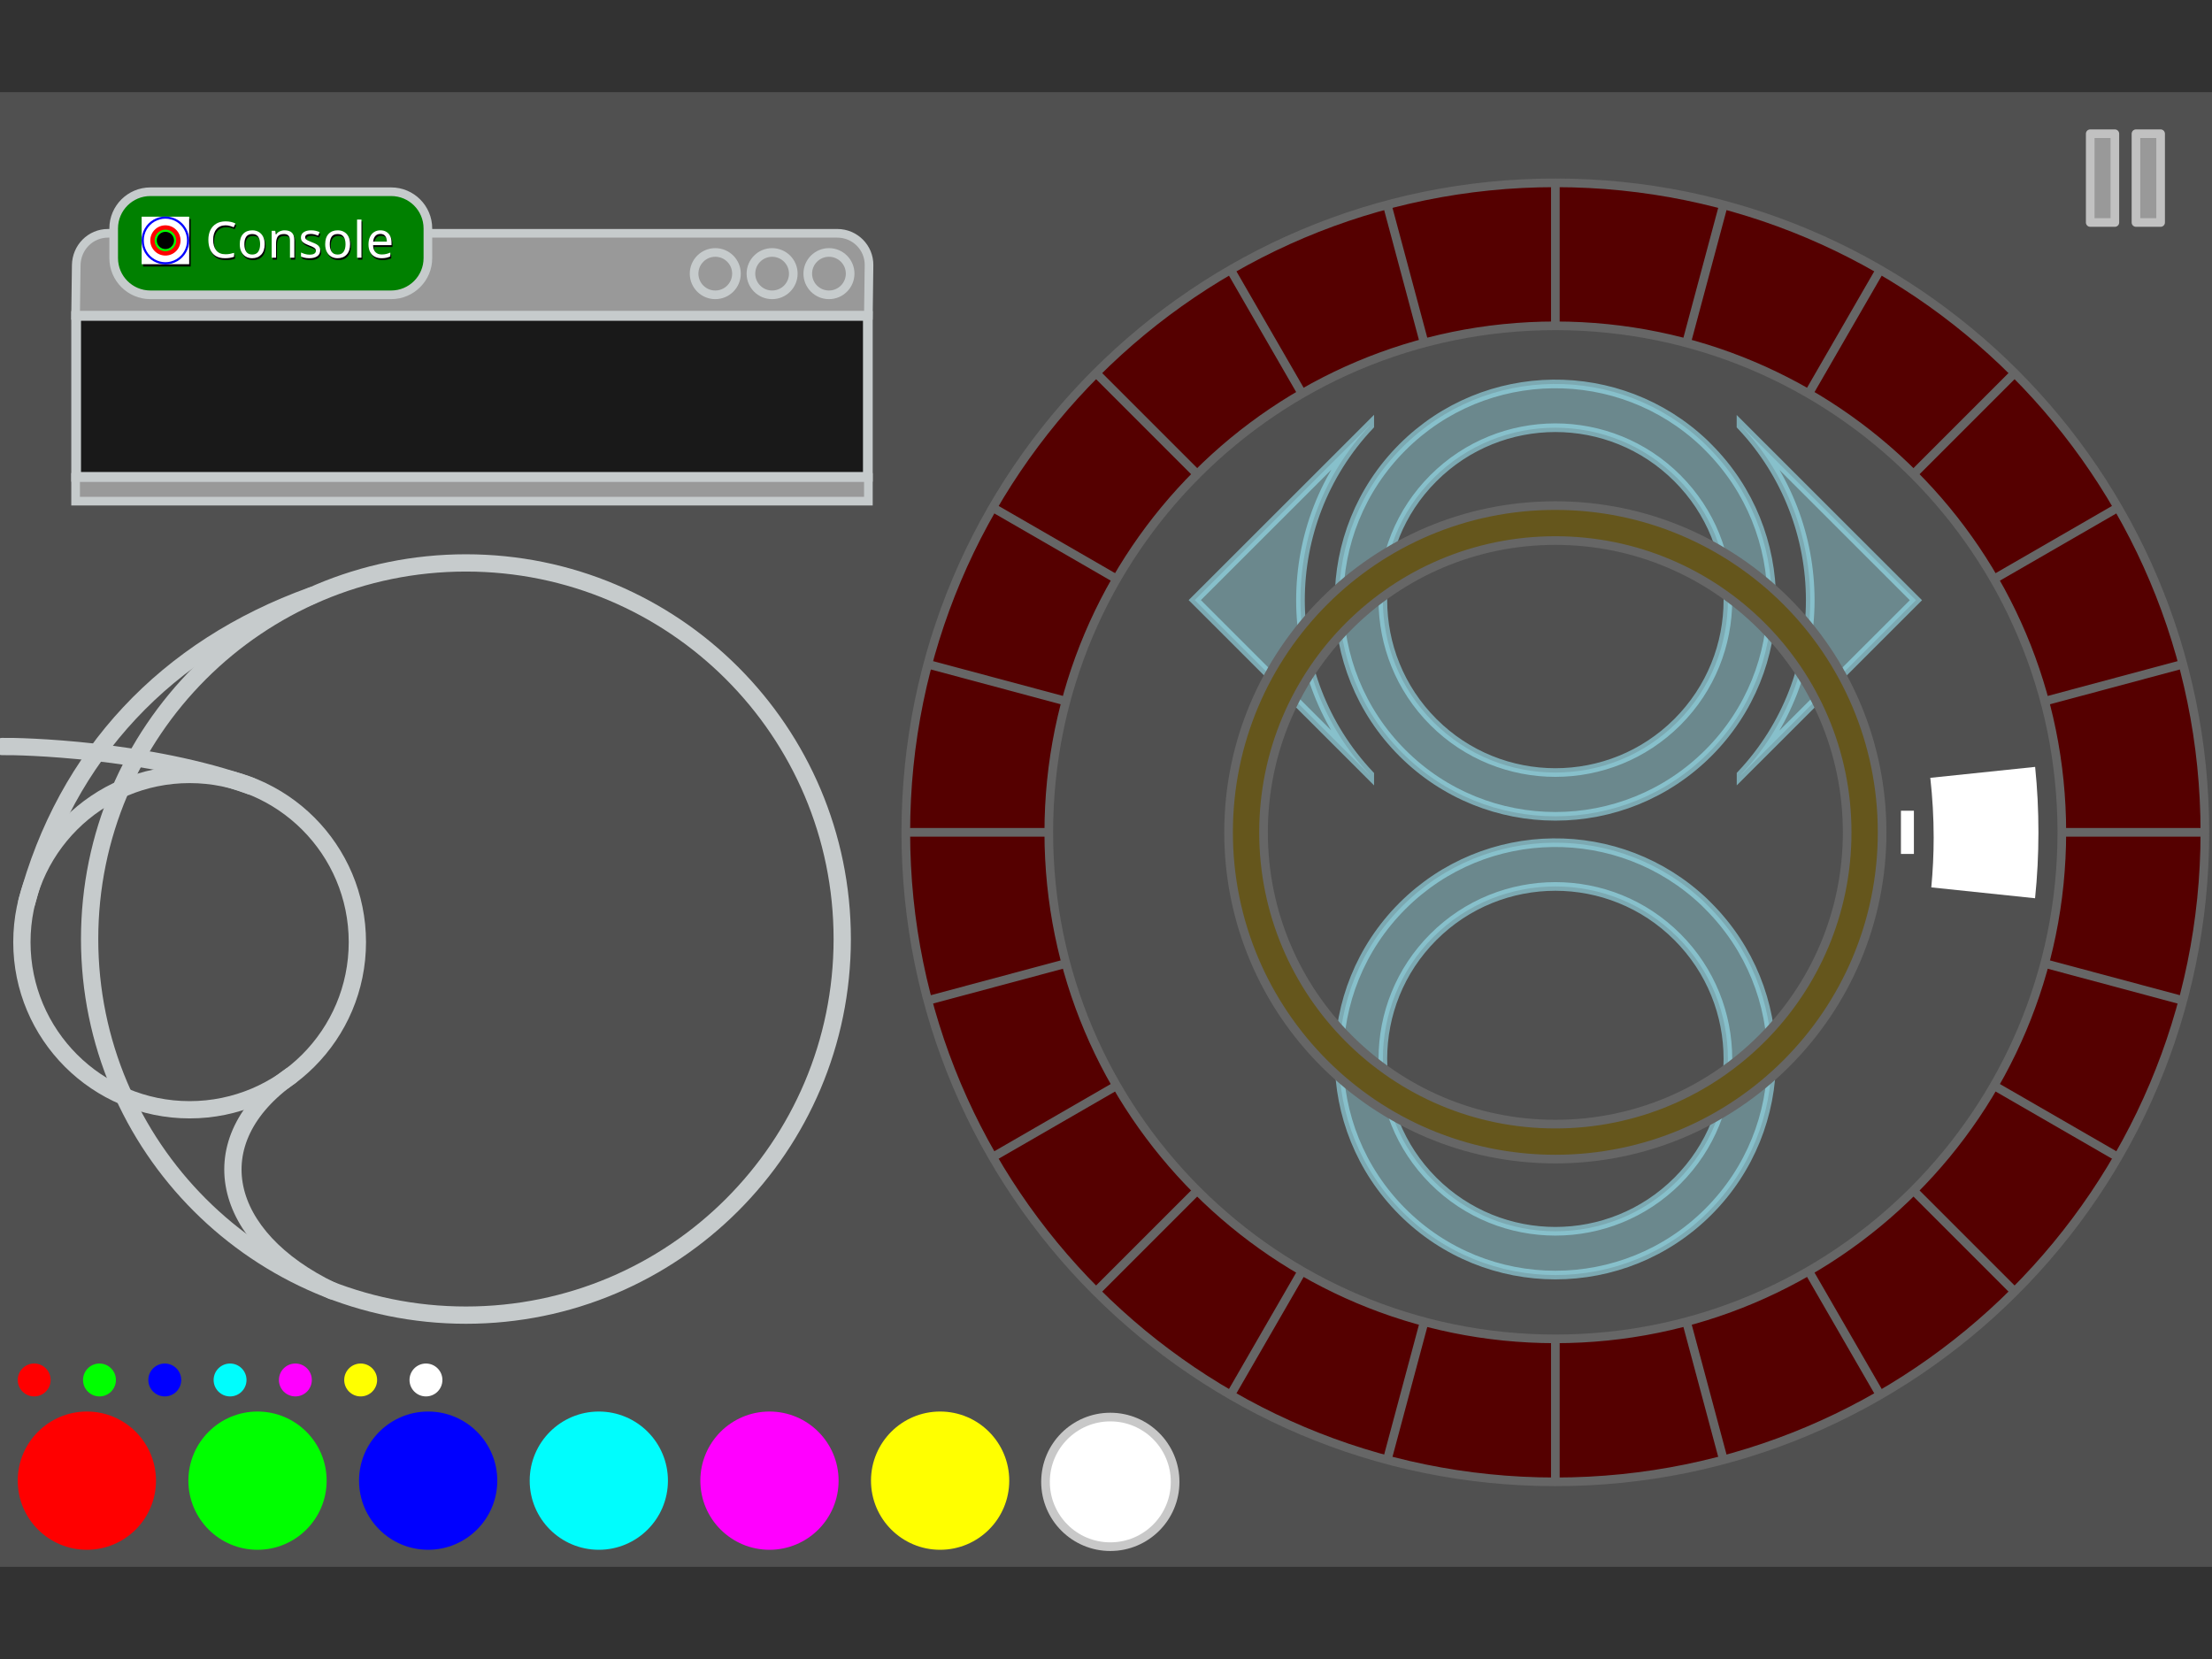
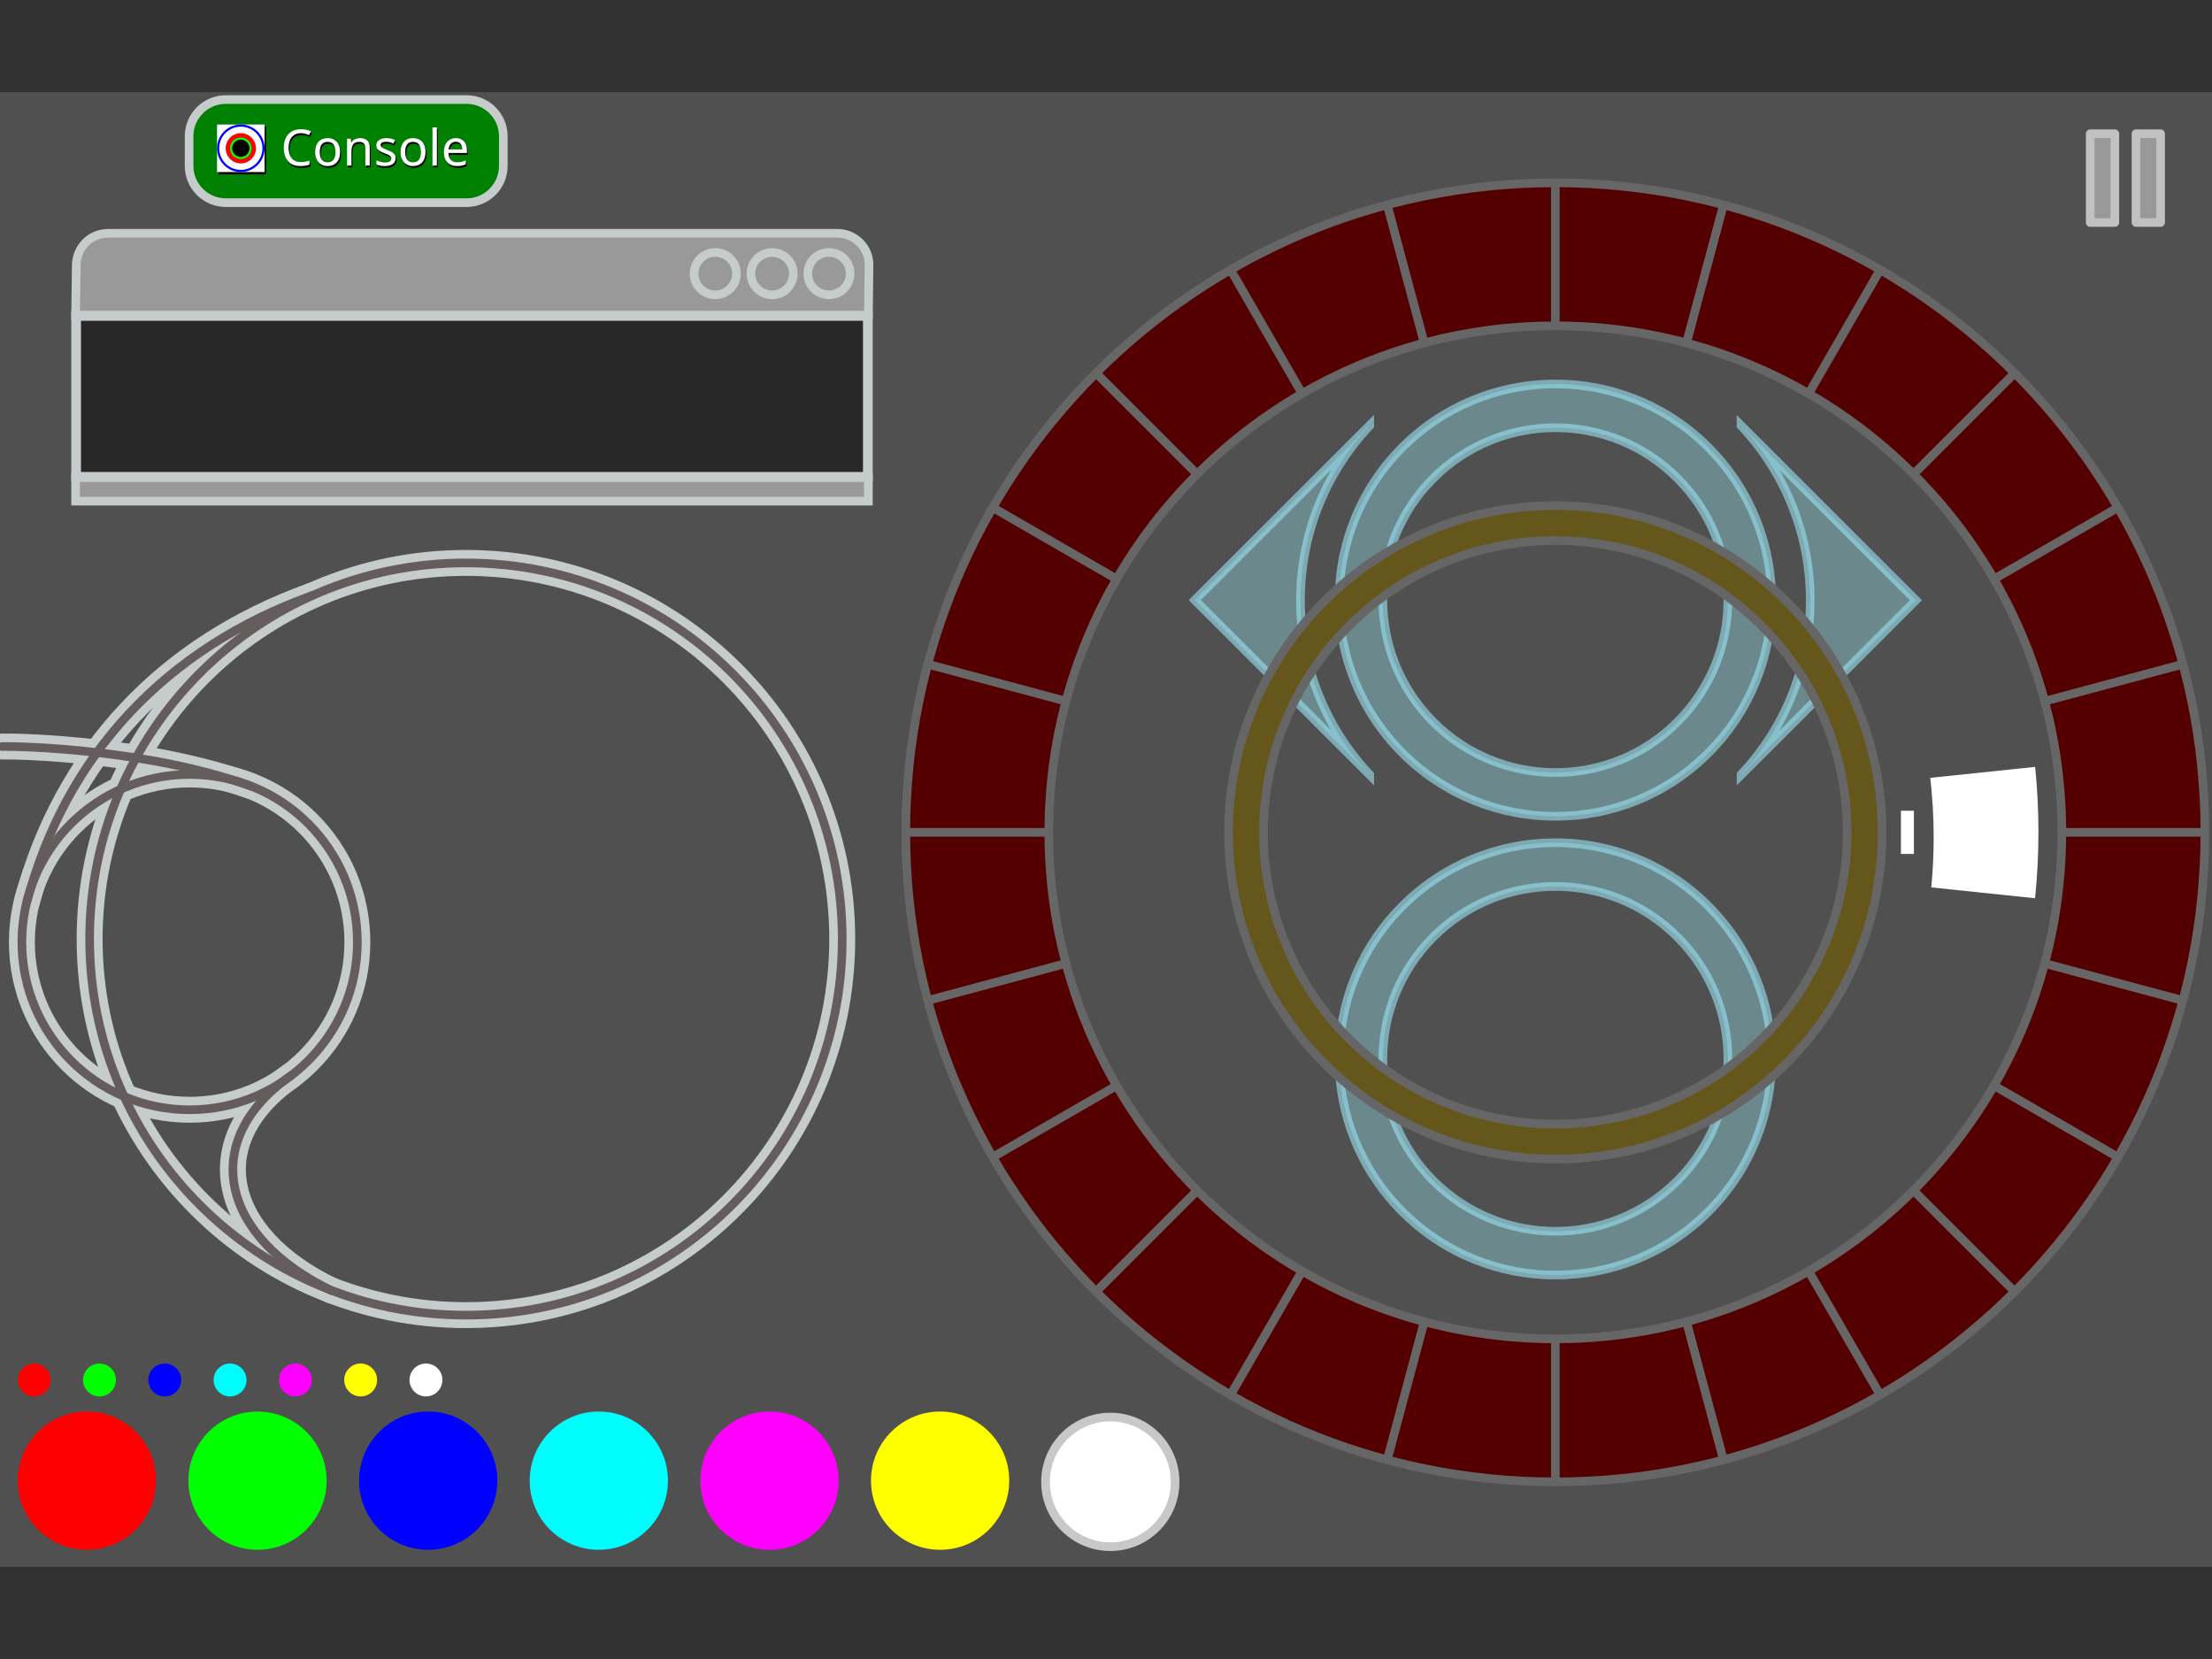
<svg xmlns="http://www.w3.org/2000/svg" xmlns:ns1="http://www.openswatchbook.org/uri/2009/osb" xmlns:xlink="http://www.w3.org/1999/xlink" width="1024" height="768" id="svg3101" version="1.1" style="display:inline;enable-background:new">
  <defs id="defs3103">
    <linearGradient id="linearGradient4024" ns1:paint="solid">
      <stop style="stop-color:#800000;stop-opacity:1;" offset="0" id="stop4026" />
    </linearGradient>
    <linearGradient id="linearGradient5970" ns1:paint="solid">
      <stop style="stop-color:#7bc9fd;stop-opacity:1;" offset="0" id="stop5972" />
    </linearGradient>
  </defs>
  <g id="layer1" transform="translate(0,-284.3622)" style="display:inline">
    <rect style="fill:#323232;fill-opacity:1;stroke:none" id="rect3128" width="1024" height="768" x="0" y="284.362" />
    <rect style="fill:#505050;fill-opacity:1;stroke:none" id="rect3130" width="1024" height="682.667" x="0" y="327.029" />
    <text xml:space="preserve" style="font-size:5px;font-style:normal;font-variant:normal;font-weight:normal;font-stretch:normal;line-height:125%;letter-spacing:0px;word-spacing:0px;fill:#000000;fill-opacity:1;stroke:none;font-family:American Typewriter;-inkscape-font-specification:American Typewriter" x="897.236" y="59.321" id="text3901" transform="translate(0,284.3622)">
      <tspan id="tspan3903" x="897.236" y="59.321" />
    </text>
  </g>
  <g id="layer10" style="display:none">
    <text transform="translate(0,-284.3622)" xml:space="preserve" style="font-size:5px;font-style:normal;font-variant:normal;font-weight:normal;font-stretch:normal;line-height:125%;letter-spacing:0px;word-spacing:0px;fill:#c6cbcc;fill-opacity:1;stroke:none;display:inline;enable-background:new;font-family:American Typewriter;-inkscape-font-specification:American Typewriter" x="15.89" y="350.039" id="text3905">
      <tspan id="tspan3907" x="15.89" y="350.039" style="font-size:16px;fill:#c6cbcc;fill-opacity:1">iPhone (42.19dpi) iPhone-hd (84.38dpi)</tspan>
    </text>
    <text transform="translate(0,-284.3622)" xml:space="preserve" style="font-size:5px;font-style:normal;font-variant:normal;font-weight:normal;font-stretch:normal;line-height:125%;letter-spacing:0px;word-spacing:0px;fill:#c6cbcc;fill-opacity:1;stroke:none;display:inline;enable-background:new;font-family:American Typewriter;-inkscape-font-specification:American Typewriter" x="15.89" y="311.904" id="text3909">
      <tspan id="tspan3911" x="15.89" y="311.904" style="font-size:16px;fill:#c6cbcc;fill-opacity:1">iPad (90dpi) iPad-hd (180dpi)</tspan>
    </text>
  </g>
  <g id="layer2" style="display:none">
    <g id="g3995" style="stroke:#c6cbcc;stroke-width:8;stroke-miterlimit:4;stroke-opacity:1;stroke-dasharray:none" transform="matrix(0,1,-1,0,649.4232,101.0982)">
      <path transform="matrix(1.158033,0,0,1.158033,-220.6651,-146.703)" d="m 628.171,448.618 c 0,106.77 -86.554,193.324 -193.324,193.324 -106.77,0 -193.324,-86.554 -193.324,-193.324 0,-106.77 86.554,-193.324 193.324,-193.324 106.77,0 193.324,86.554 193.324,193.324 z" id="path3985" style="fill:none;stroke:#c6cbcc;stroke-width:6.908;stroke-linecap:round;stroke-linejoin:round;stroke-miterlimit:4;stroke-opacity:1;stroke-dasharray:none" />
      <path style="fill:none;stroke:#c6cbcc;stroke-width:15.498;stroke-linecap:round;stroke-linejoin:round;stroke-miterlimit:4;stroke-opacity:1;stroke-dasharray:none" id="path3987" d="m 628.171,448.618 c 0,106.77 -86.554,193.324 -193.324,193.324 -106.77,0 -193.324,-86.554 -193.324,-193.324 0,-106.77 86.554,-193.324 193.324,-193.324 106.77,0 193.324,86.554 193.324,193.324 z" transform="matrix(0.5161971,0,0,0.5161971,60.27522,305.6159)" />
      <path id="path3989" d="m 364.291,477.009 c 38.86,55.419 96.306,41.577 128.008,-24.562" style="fill:none;stroke:#c6cbcc;stroke-width:8;stroke-linecap:round;stroke-linejoin:round;stroke-miterlimit:4;stroke-opacity:1;stroke-dasharray:none" />
      <path id="path3991" d="M 260.87,634.053 C 172.879,610.793 109.584,550.719 78.52,464.539" style="fill:none;stroke:#c6cbcc;stroke-width:8;stroke-linecap:round;stroke-linejoin:round;stroke-miterlimit:4;stroke-opacity:1;stroke-dasharray:none" />
      <path id="path3993" d="m 191.901,500.726 c -21.986,60.632 -23.845,137.154 -23.585,147.999" style="fill:none;stroke:#c6cbcc;stroke-width:8;stroke-linecap:round;stroke-linejoin:round;stroke-miterlimit:4;stroke-opacity:1;stroke-dasharray:none" />
    </g>
  </g>
  <g style="display:inline" id="g6105">
-     <g transform="matrix(0,0.7777182,-0.7781244,0,505.7857,214.6841)" style="stroke:#c6cbcc;stroke-width:10.284;stroke-miterlimit:4;stroke-opacity:1;stroke-dasharray:none" id="lhcmap">
-       <path style="fill:none;stroke:#c6cbcc;stroke-width:8.88;stroke-linecap:round;stroke-linejoin:round;stroke-miterlimit:4;stroke-opacity:1;stroke-dasharray:none" id="path6109" d="m 628.171,448.618 c 0,106.77 -86.554,193.324 -193.324,193.324 -106.77,0 -193.324,-86.554 -193.324,-193.324 0,-106.77 86.554,-193.324 193.324,-193.324 106.77,0 193.324,86.554 193.324,193.324 z" transform="matrix(1.158033,0,0,1.158033,-220.6651,-146.703)" />
-       <path transform="matrix(0.5161971,0,0,0.5161971,60.27522,305.6159)" d="m 628.171,448.618 c 0,106.77 -86.554,193.324 -193.324,193.324 -106.77,0 -193.324,-86.554 -193.324,-193.324 0,-106.77 86.554,-193.324 193.324,-193.324 106.77,0 193.324,86.554 193.324,193.324 z" id="path6111" style="fill:none;stroke:#c6cbcc;stroke-width:19.922;stroke-linecap:round;stroke-linejoin:round;stroke-miterlimit:4;stroke-opacity:1;stroke-dasharray:none" />
-       <path style="fill:none;stroke:#c6cbcc;stroke-width:10.284;stroke-linecap:round;stroke-linejoin:round;stroke-miterlimit:4;stroke-opacity:1;stroke-dasharray:none" d="m 364.291,477.009 c 38.86,55.419 96.306,41.577 128.008,-24.562" id="path6113" />
-       <path style="fill:none;stroke:#c6cbcc;stroke-width:10.284;stroke-linecap:round;stroke-linejoin:round;stroke-miterlimit:4;stroke-opacity:1;stroke-dasharray:none" d="M 260.87,634.053 C 172.879,610.793 109.584,550.719 78.52,464.539" id="path6115" />
-       <path style="fill:none;stroke:#c6cbcc;stroke-width:10.284;stroke-linecap:round;stroke-linejoin:round;stroke-miterlimit:4;stroke-opacity:1;stroke-dasharray:none" d="m 191.901,500.726 c -21.986,60.632 -23.845,137.154 -23.585,147.999" id="path6117" />
+     <g id="lhcmap">
+       <g id="g6107" style="stroke:#c6cbcc;stroke-width:15.426;stroke-miterlimit:4;stroke-opacity:1;stroke-dasharray:none" transform="matrix(0,0.7777182,-0.7781244,0,505.7857,214.6841)">
+         <path transform="matrix(1.158033,0,0,1.158033,-220.6651,-146.703)" d="m 628.171,448.618 c 0,106.77 -86.554,193.324 -193.324,193.324 -106.77,0 -193.324,-86.554 -193.324,-193.324 0,-106.77 86.554,-193.324 193.324,-193.324 106.77,0 193.324,86.554 193.324,193.324 z" id="path6109" style="fill:none;stroke:#c6cbcc;stroke-width:13.321;stroke-linecap:round;stroke-linejoin:round;stroke-miterlimit:4;stroke-opacity:1;stroke-dasharray:none" />
+         <path style="fill:none;stroke:#c6cbcc;stroke-width:29.883;stroke-linecap:round;stroke-linejoin:round;stroke-miterlimit:4;stroke-opacity:1;stroke-dasharray:none" id="path6111" d="m 628.171,448.618 c 0,106.77 -86.554,193.324 -193.324,193.324 -106.77,0 -193.324,-86.554 -193.324,-193.324 0,-106.77 86.554,-193.324 193.324,-193.324 106.77,0 193.324,86.554 193.324,193.324 z" transform="matrix(0.5161971,0,0,0.5161971,60.27522,305.6159)" />
+         <path id="path6113" d="m 364.291,477.009 c 38.86,55.419 96.306,41.577 128.008,-24.562" style="fill:none;stroke:#c6cbcc;stroke-width:15.426;stroke-linecap:round;stroke-linejoin:round;stroke-miterlimit:4;stroke-opacity:1;stroke-dasharray:none" />
+         <path id="path6115" d="M 260.87,634.053 C 172.879,610.793 109.584,550.719 78.52,464.539" style="fill:none;stroke:#c6cbcc;stroke-width:15.426;stroke-linecap:round;stroke-linejoin:round;stroke-miterlimit:4;stroke-opacity:1;stroke-dasharray:none" />
+         <path id="path6117" d="m 191.901,500.726 c -21.986,60.632 -23.845,137.154 -23.585,147.999" style="fill:none;stroke:#c6cbcc;stroke-width:15.426;stroke-linecap:round;stroke-linejoin:round;stroke-miterlimit:4;stroke-opacity:1;stroke-dasharray:none" />
+       </g>
+       <g transform="matrix(0,0.7777182,-0.7781244,0,505.7857,214.6841)" style="stroke:#655d5d;stroke-width:5.142;stroke-miterlimit:4;stroke-opacity:1;stroke-dasharray:none" id="g7046">
+         <path style="fill:none;stroke:#655d5d;stroke-width:4.44;stroke-linecap:round;stroke-linejoin:round;stroke-miterlimit:4;stroke-opacity:1;stroke-dasharray:none" id="path7048" d="m 628.171,448.618 c 0,106.77 -86.554,193.324 -193.324,193.324 -106.77,0 -193.324,-86.554 -193.324,-193.324 0,-106.77 86.554,-193.324 193.324,-193.324 106.77,0 193.324,86.554 193.324,193.324 z" transform="matrix(1.158033,0,0,1.158033,-220.6651,-146.703)" />
+         <path transform="matrix(0.5161971,0,0,0.5161971,60.27522,305.6159)" d="m 628.171,448.618 c 0,106.77 -86.554,193.324 -193.324,193.324 -106.77,0 -193.324,-86.554 -193.324,-193.324 0,-106.77 86.554,-193.324 193.324,-193.324 106.77,0 193.324,86.554 193.324,193.324 z" id="path7050" style="fill:none;stroke:#655d5d;stroke-width:9.961;stroke-linecap:round;stroke-linejoin:round;stroke-miterlimit:4;stroke-opacity:1;stroke-dasharray:none" />
+         <path style="fill:none;stroke:#655d5d;stroke-width:5.142;stroke-linecap:round;stroke-linejoin:round;stroke-miterlimit:4;stroke-opacity:1;stroke-dasharray:none" d="m 364.291,477.009 c 38.86,55.419 96.306,41.577 128.008,-24.562" id="path7052" />
+         <path style="fill:none;stroke:#655d5d;stroke-width:5.142;stroke-linecap:round;stroke-linejoin:round;stroke-miterlimit:4;stroke-opacity:1;stroke-dasharray:none" d="M 260.87,634.053 C 172.879,610.793 109.584,550.719 78.52,464.539" id="path7054" />
+         <path style="fill:none;stroke:#655d5d;stroke-width:5.142;stroke-linecap:round;stroke-linejoin:round;stroke-miterlimit:4;stroke-opacity:1;stroke-dasharray:none" d="m 191.901,500.726 c -21.986,60.632 -23.845,137.154 -23.585,147.999" id="path7056" />
+       </g>
    </g>
  </g>
  <g id="layer4" style="display:inline">
    <path style="fill:#ff0000;fill-opacity:1;stroke:none;display:inline;enable-background:new" id="red-small" d="m 582.621,305.611 a 16.419,16.419 0 1 1 -32.839,0 16.419,16.419 0 1 1 32.839,0 z" transform="matrix(0,0.4637096,0.4637096,0,-125.8914,376.2773)" />
    <path transform="matrix(0,0.4637096,0.4637096,0,-95.66376,376.2773)" d="m 582.621,305.611 a 16.419,16.419 0 1 1 -32.839,0 16.419,16.419 0 1 1 32.839,0 z" id="green-small" style="fill:#00ff00;fill-opacity:1;stroke:none;display:inline;enable-background:new" />
    <path style="fill:#0000ff;fill-opacity:1;stroke:none;display:inline;enable-background:new" id="blue-small" d="m 582.621,305.611 a 16.419,16.419 0 1 1 -32.839,0 16.419,16.419 0 1 1 32.839,0 z" transform="matrix(0,0.4637096,0.4637096,0,-65.43618,376.2773)" />
    <path transform="matrix(0,0.4637096,0.4637096,0,-35.20859,376.2773)" d="m 582.621,305.611 a 16.419,16.419 0 1 1 -32.839,0 16.419,16.419 0 1 1 32.839,0 z" id="antired-small" style="fill:#00fdfd;fill-opacity:1;stroke:none;display:inline;enable-background:new" />
    <path style="fill:#ff00ff;fill-opacity:1;stroke:none;display:inline;enable-background:new" id="antigreen-small" d="m 582.621,305.611 a 16.419,16.419 0 1 1 -32.839,0 16.419,16.419 0 1 1 32.839,0 z" transform="matrix(0,0.4637096,0.4637096,0,-4.98101,376.2773)" />
    <path transform="matrix(0,0.4637096,0.4637096,0,25.24658,376.2773)" d="m 582.621,305.611 a 16.419,16.419 0 1 1 -32.839,0 16.419,16.419 0 1 1 32.839,0 z" id="antiblue-small" style="fill:#ffff00;fill-opacity:1;stroke:none;display:inline;enable-background:new" />
    <path transform="matrix(0,0.4637096,0.4637096,0,55.47416,376.2773)" d="m 582.621,305.611 a 16.419,16.419 0 1 1 -32.839,0 16.419,16.419 0 1 1 32.839,0 z" id="white-small" style="fill:#ffffff;fill-opacity:1;stroke:none;display:inline;enable-background:new" />
    <path transform="matrix(0,1.948925,1.948925,0,-555.4033,-418.0439)" d="m 582.621,305.611 a 16.419,16.419 0 1 1 -32.839,0 16.419,16.419 0 1 1 32.839,0 z" id="red" style="fill:#ff0000;fill-opacity:1;stroke:none;display:inline;enable-background:new" />
    <path style="fill:#00ff00;fill-opacity:1;stroke:none;display:inline;enable-background:new" id="green" d="m 582.621,305.611 a 16.419,16.419 0 1 1 -32.839,0 16.419,16.419 0 1 1 32.839,0 z" transform="matrix(0,1.948925,1.948925,0,-476.4033,-418.0439)" />
    <path transform="matrix(0,1.948925,1.948925,0,-397.4033,-418.0439)" d="m 582.621,305.611 a 16.419,16.419 0 1 1 -32.839,0 16.419,16.419 0 1 1 32.839,0 z" id="blue" style="fill:#0000ff;fill-opacity:1;stroke:none;display:inline;enable-background:new" />
    <path style="fill:#00fdfd;fill-opacity:1;stroke:none;display:inline;enable-background:new" id="antired" d="m 582.621,305.611 a 16.419,16.419 0 1 1 -32.839,0 16.419,16.419 0 1 1 32.839,0 z" transform="matrix(0,1.948925,1.948925,0,-318.4033,-418.0439)" />
    <path transform="matrix(0,1.948925,1.948925,0,-239.4033,-418.0439)" d="m 582.621,305.611 a 16.419,16.419 0 1 1 -32.839,0 16.419,16.419 0 1 1 32.839,0 z" id="antigreen" style="fill:#ff00ff;fill-opacity:1;stroke:none;display:inline;enable-background:new" />
    <path style="fill:#ffff00;fill-opacity:1;stroke:none;display:inline;enable-background:new" id="antiblue" d="m 582.621,305.611 a 16.419,16.419 0 1 1 -32.839,0 16.419,16.419 0 1 1 32.839,0 z" transform="matrix(0,1.948925,1.948925,0,-160.4033,-418.0439)" />
    <g id="white">
      <path style="fill:#c8c8c8;fill-opacity:1;stroke:none;display:inline;enable-background:new" id="path6922" d="m 582.621,305.611 a 16.419,16.419 0 1 1 -32.839,0 16.419,16.419 0 1 1 32.839,0 z" transform="matrix(0,1.948925,1.948925,0,-81.6129,-417.4839)" />
      <path transform="matrix(1.473684,0,0,1.473684,-218.4212,-299.8949)" d="m 516,669 a 19,19 0 1 1 -38,0 19,19 0 1 1 38,0 z" id="path6924" style="fill:#ffffff;fill-opacity:1;stroke:none" />
    </g>
  </g>
  <g id="layer3" style="display:inline">
    <g id="pause" style="stroke:#c1c1c1;stroke-opacity:1;fill:#999999;fill-opacity:1">
      <rect y="61.905" x="988.806" height="41.09" width="11.405" id="rect6305" style="fill:#999999;stroke:#c1c1c1;stroke-width:4;stroke-linecap:round;stroke-linejoin:round;stroke-miterlimit:4;stroke-opacity:1;stroke-dasharray:none;fill-opacity:1" />
      <rect style="fill:#999999;stroke:#c1c1c1;stroke-width:4;stroke-linecap:round;stroke-linejoin:round;stroke-miterlimit:4;stroke-opacity:1;stroke-dasharray:none;fill-opacity:1" id="rect6307" width="11.405" height="41.09" x="967.625" y="61.905" />
    </g>
    <g id="thumbguide" transform="matrix(0.8692346,0.8686876,-0.8692346,0.8686876,58.98988,48.90752)" style="fill:#9be7f6;fill-opacity:0.372;stroke:#9be7f7;stroke-width:3.255;stroke-miterlimit:4;stroke-opacity:0.588;stroke-dasharray:none">
      <path id="path6325" d="m 509.906,-329.928 c -44.014,1.115 -79.375,37.154 -79.375,81.438 0,44.986 36.483,81.469 81.469,81.469 44.986,0 81.469,-36.483 81.469,-81.469 0,-44.986 -36.483,-81.438 -81.469,-81.438 -0.703,0 -1.395,-0.018 -2.094,0 z M 512,-313.459 c 35.882,0 64.969,29.087 64.969,64.969 0,35.882 -29.087,64.969 -64.969,64.969 -35.882,0 -64.969,-29.087 -64.969,-64.969 0,-35.882 29.087,-64.969 64.969,-64.969 z" style="fill:#9be7f6;fill-opacity:0.372;stroke:#9be7f7;stroke-width:3.255;stroke-miterlimit:4;stroke-opacity:0.588;stroke-dasharray:none" />
      <path id="rect6321" d="m 514.875,-344.469 0.062,0.062 c 50.675,1.528 91.469,42.294 93,92.969 l 0.094,0.094 0,-93.125 -93.156,0 z m -98.906,98.812 0,93.188 93.188,0 -0.062,-0.062 c -50.702,-1.513 -91.519,-42.329 -93.031,-93.031 l -0.094,-0.094 z" style="fill:#9be7f6;fill-opacity:0.372;stroke:#9be7f7;stroke-width:3.255;stroke-miterlimit:4;stroke-opacity:0.588;stroke-dasharray:none" />
    </g>
    <path id="firebutton" d="m 789.003,417.616 c -39.228,-37.266 -101.291,-36.677 -139.784,1.792 -39.103,39.079 -39.103,102.463 0,141.542 39.103,39.079 102.527,39.079 141.631,0 39.103,-39.079 39.076,-102.436 -0.027,-141.515 -0.611,-0.611 -1.197,-1.227 -1.82,-1.819 z m -12.495,16.125 c 31.19,31.17 31.19,81.705 0,112.875 -31.19,31.17 -81.756,31.17 -112.946,0 -31.19,-31.17 -31.19,-81.705 0,-112.875 31.19,-31.17 81.756,-31.17 112.946,0 z" style="fill:#9be7f6;fill-opacity:0.372;stroke:#9be7f7;stroke-width:4;stroke-miterlimit:4;stroke-opacity:0.588;stroke-dasharray:none" />
+     <rect style="fill:#008000;fill-opacity:1;stroke:#c6cbcc;stroke-width:4;stroke-linecap:round;stroke-linejoin:miter;stroke-miterlimit:4;stroke-opacity:1;stroke-dasharray:none" id="rect6721" width="145.458" height="47.723" x="87.536" y="46.093" ry="16.997" rx="16.997" />
+     <g id="g6639" transform="translate(58.1776,-62.29169)">
+       <rect style="fill:#000000;fill-opacity:1;stroke:none" id="rect6637" width="22.003" height="22.003" x="42.997" y="121" rx="0" ry="14.68" />
+       <rect ry="14.68" rx="0" y="119.932" x="42.303" height="22.003" width="22.003" id="rect5865" style="fill:#ffffff;fill-opacity:1;stroke:none" />
+       <path style="fill:#0000ff;fill-opacity:1;stroke:none" id="path5861" d="m 481.636,96.481 c 0,10.549 -8.552,19.101 -19.101,19.101 -10.549,0 -19.101,-8.552 -19.101,-19.101 0,-10.549 8.552,-19.101 19.101,-19.101 10.549,0 19.101,8.552 19.101,19.101 z" transform="matrix(0.5758122,0,0,0.5758122,-213.0286,75.37879)" />
+       <path transform="matrix(0.5236264,0,0,0.5236264,-188.8908,80.41371)" d="m 481.636,96.481 c 0,10.549 -8.552,19.101 -19.101,19.101 -10.549,0 -19.101,-8.552 -19.101,-19.101 0,-10.549 8.552,-19.101 19.101,-19.101 10.549,0 19.101,8.552 19.101,19.101 z" id="path4002" style="fill:#ffffff;fill-opacity:1;stroke:none" />
+       <path transform="matrix(0.6129423,0,0,0.6129423,-209.8865,72.14079)" d="m 440.813,95.919 c 0,6.309 -5.114,11.423 -11.423,11.423 -6.309,0 -11.423,-5.114 -11.423,-11.423 0,-6.309 5.114,-11.423 11.423,-11.423 6.309,0 11.423,5.114 11.423,11.423 z" id="path4004" style="fill:#ff0000;fill-opacity:1;stroke:none" />
+       <path style="fill:#00ff00;fill-opacity:1;stroke:none" id="path4008" d="m 440.813,95.919 c 0,6.309 -5.114,11.423 -11.423,11.423 -6.309,0 -11.423,-5.114 -11.423,-11.423 0,-6.309 5.114,-11.423 11.423,-11.423 6.309,0 11.423,5.114 11.423,11.423 z" transform="matrix(0.4378562,0,0,0.4378562,-134.7062,88.93486)" />
+       <path transform="matrix(0.3500318,0,0,0.3500318,-96.99523,97.35888)" d="m 440.813,95.919 c 0,6.309 -5.114,11.423 -11.423,11.423 -6.309,0 -11.423,-5.114 -11.423,-11.423 0,-6.309 5.114,-11.423 11.423,-11.423 6.309,0 11.423,5.114 11.423,11.423 z" id="path4010" style="fill:#000000;fill-opacity:1;stroke:none" />
+     </g>
+     <g style="display:inline;enable-background:new" id="g3996" transform="matrix(1.161565,0,0,1.161565,-567.2791,-7.395166)">
+       <text xml:space="preserve" style="font-size:20px;font-style:normal;font-variant:normal;font-weight:normal;font-stretch:normal;line-height:125%;letter-spacing:0px;word-spacing:0px;fill:#000000;fill-opacity:1;stroke:none;font-family:American Typewriter;-inkscape-font-specification:American Typewriter" x="600.629" y="73.092" id="text3991">
+         <tspan id="tspan3993" x="600.629" y="73.092">Console</tspan>
+       </text>
+       <text id="text3987" y="72.343" x="600.254" style="font-size:20px;font-style:normal;font-variant:normal;font-weight:normal;font-stretch:normal;line-height:125%;letter-spacing:0px;word-spacing:0px;fill:#ffffff;fill-opacity:1;stroke:none;font-family:American Typewriter;-inkscape-font-specification:American Typewriter" xml:space="preserve">
+         <tspan y="72.343" x="600.254" id="tspan3989">Console</tspan>
+       </text>
+     </g>
    <g id="window">
-       <rect ry="0" y="148" x="37" height="71" width="363" id="rect3973" style="fill:#000000;fill-opacity:0.684;stroke:#c6cbcc;stroke-opacity:1" />
+       <rect ry="0" y="148" x="37" height="71" width="363" id="rect3973" style="fill:#000000;fill-opacity:0.502;stroke:#c6cbcc;stroke-opacity:1" />
      <rect style="fill:#999999;fill-opacity:1;stroke:#c6cbcc;stroke-width:4;stroke-miterlimit:4;stroke-opacity:1;stroke-dasharray:none" id="rect3971" width="367" height="11" x="35" y="221" ry="0" />
      <path id="rect3195" d="m 50,108 337.591,0 c 8.146,0 14.809,6.595 14.704,14.786 L 402,146 35,146 35.296,122.786 C 35.4,114.595 41.854,108 50,108 z" style="fill:#999999;fill-opacity:1;stroke:#c6cbcc;stroke-width:4;stroke-miterlimit:4;stroke-opacity:1;stroke-dasharray:none" />
      <rect style="fill:none;stroke:#c6cbcc;stroke-width:4;stroke-miterlimit:4;stroke-opacity:1;stroke-dasharray:none" id="rect6683" width="367" height="75" x="35" y="146" ry="0" />
-       <rect rx="16.997" ry="16.997" y="88.759" x="52.626" height="47.723" width="145.458" id="rect6721" style="fill:#008000;fill-opacity:1;stroke:#c6cbcc;stroke-width:4;stroke-linecap:round;stroke-linejoin:miter;stroke-miterlimit:4;stroke-opacity:1;stroke-dasharray:none" />
-       <g transform="translate(23.26851,-19.62502)" id="g6639">
-         <rect ry="14.68" rx="0" y="121" x="42.997" height="22.003" width="22.003" id="rect6637" style="fill:#000000;fill-opacity:1;stroke:none" />
-         <rect style="fill:#ffffff;fill-opacity:1;stroke:none" id="rect5865" width="22.003" height="22.003" x="42.303" y="119.932" rx="0" ry="14.68" />
-         <path transform="matrix(0.5758122,0,0,0.5758122,-213.0286,75.37879)" d="m 481.636,96.481 a 19.101,19.101 0 1 1 -38.201,0 19.101,19.101 0 1 1 38.201,0 z" id="path5861" style="fill:#0000ff;fill-opacity:1;stroke:none" />
-         <path style="fill:#ffffff;fill-opacity:1;stroke:none" id="path4002" d="m 481.636,96.481 a 19.101,19.101 0 1 1 -38.201,0 19.101,19.101 0 1 1 38.201,0 z" transform="matrix(0.5236264,0,0,0.5236264,-188.8908,80.41371)" />
-         <path style="fill:#ff0000;fill-opacity:1;stroke:none" id="path4004" d="m 440.813,95.919 a 11.423,11.423 0 1 1 -22.846,0 11.423,11.423 0 1 1 22.846,0 z" transform="matrix(0.6129423,0,0,0.6129423,-209.8865,72.14079)" />
-         <path transform="matrix(0.4378562,0,0,0.4378562,-134.7062,88.93486)" d="m 440.813,95.919 a 11.423,11.423 0 1 1 -22.846,0 11.423,11.423 0 1 1 22.846,0 z" id="path4008" style="fill:#00ff00;fill-opacity:1;stroke:none" />
-         <path style="fill:#000000;fill-opacity:1;stroke:none" id="path4010" d="m 440.813,95.919 a 11.423,11.423 0 1 1 -22.846,0 11.423,11.423 0 1 1 22.846,0 z" transform="matrix(0.3500318,0,0,0.3500318,-96.99523,97.35888)" />
-       </g>
-       <g transform="matrix(1.161565,0,0,1.161565,-602.1881,35.2715)" id="g3996" style="display:inline;enable-background:new">
-         <text id="text3991" y="73.092" x="600.629" style="font-size:20px;font-style:normal;font-variant:normal;font-weight:normal;font-stretch:normal;line-height:125%;letter-spacing:0px;word-spacing:0px;fill:#000000;fill-opacity:1;stroke:none;font-family:American Typewriter;-inkscape-font-specification:American Typewriter" xml:space="preserve">
-           <tspan y="73.092" x="600.629" id="tspan3993">Console</tspan>
-         </text>
-         <text xml:space="preserve" style="font-size:20px;font-style:normal;font-variant:normal;font-weight:normal;font-stretch:normal;line-height:125%;letter-spacing:0px;word-spacing:0px;fill:#ffffff;fill-opacity:1;stroke:none;font-family:American Typewriter;-inkscape-font-specification:American Typewriter" x="600.254" y="72.343" id="text3987">
-           <tspan id="tspan3989" x="600.254" y="72.343">Console</tspan>
-         </text>
-       </g>
      <path transform="translate(19.93921,0)" d="m 320.989,126.677 a 9.806,9.806 0 1 1 -19.612,0 9.806,9.806 0 1 1 19.612,0 z" id="path6745" style="fill:#999999;fill-opacity:1;stroke:#c6cbcc;stroke-width:4;stroke-linecap:round;stroke-linejoin:miter;stroke-miterlimit:4;stroke-opacity:1;stroke-dasharray:none" />
      <path transform="translate(46.25244,0)" style="fill:#999999;fill-opacity:1;stroke:#c6cbcc;stroke-width:4;stroke-linecap:round;stroke-linejoin:miter;stroke-miterlimit:4;stroke-opacity:1;stroke-dasharray:none" id="path6747" d="m 320.989,126.677 a 9.806,9.806 0 1 1 -19.612,0 9.806,9.806 0 1 1 19.612,0 z" />
      <path d="m 320.989,126.677 a 9.806,9.806 0 1 1 -19.612,0 9.806,9.806 0 1 1 19.612,0 z" id="path6749" style="fill:#999999;fill-opacity:1;stroke:#c6cbcc;stroke-width:4;stroke-linecap:round;stroke-linejoin:miter;stroke-miterlimit:4;stroke-opacity:1;stroke-dasharray:none" transform="translate(72.56564,0)" />
    </g>
  </g>
  <g id="layer6" style="display:none">
    <text xml:space="preserve" style="font-size:20px;font-style:normal;font-variant:normal;font-weight:normal;font-stretch:normal;line-height:125%;letter-spacing:0px;word-spacing:0px;fill:#ffffff;fill-opacity:1;stroke:none;display:inline;enable-background:new;font-family:Krungthep;-inkscape-font-specification:Krungthep" x="74.303" y="200.932" id="text4018">
      <tspan id="tspan4020" x="74.303" y="200.932">$&gt; This is some text</tspan>
    </text>
  </g>
  <g id="layer5" style="display:none">
    <path style="fill:#800000;fill-opacity:1;stroke:#999999;stroke-width:0.416;stroke-linecap:round;stroke-linejoin:round;stroke-miterlimit:4;stroke-opacity:1;stroke-dasharray:none;display:inline;enable-background:new" id="path4022" d="m 840,300.5 a 97.5,97.5 0 1 1 -195,0 97.5,97.5 0 1 1 195,0 z" transform="matrix(2.404968,0,0,2.404968,-1064.81,-338.6928)" />
    <path d="m 840,300.5 a 97.5,97.5 0 1 1 -195,0 97.5,97.5 0 1 1 195,0 z" id="path5471" style="fill:#0000ff;fill-opacity:1;stroke:#999999;stroke-width:1.474;stroke-linecap:round;stroke-linejoin:round;stroke-miterlimit:4;stroke-opacity:1;stroke-dasharray:none;display:inline;enable-background:new" transform="matrix(0.6783242,0,0,0.6783242,217.2232,180.1636)" />
    <path transform="matrix(0.4193278,0,0,0.4193278,409.528,257.992)" style="fill:#333333;fill-opacity:1;stroke:#999999;stroke-width:2.385;stroke-linecap:round;stroke-linejoin:round;stroke-miterlimit:4;stroke-opacity:1;stroke-dasharray:none;display:inline;enable-background:new" id="path5475" d="m 840,300.5 a 97.5,97.5 0 1 1 -195,0 97.5,97.5 0 1 1 195,0 z" />
    <path d="m 840,300.5 a 97.5,97.5 0 1 1 -195,0 97.5,97.5 0 1 1 195,0 z" id="path5477" style="fill:#ff0000;fill-opacity:1;stroke:#999999;stroke-width:5.405;stroke-linecap:round;stroke-linejoin:round;stroke-miterlimit:4;stroke-opacity:1;stroke-dasharray:none;display:inline;enable-background:new" transform="matrix(0.1849976,0,0,0.1849976,583.5182,328.4082)" />
  </g>
  <g id="layer7" style="display:none">
    <g style="display:inline;enable-background:new" id="g5749" transform="matrix(2.303969,0,0,2.303969,-989.818,-308.3427)">
      <g style="stroke:none" id="g5491">
        <rect style="fill:#00ff00;stroke:none;display:inline;enable-background:new" id="rect5479" width="5" height="36.695" x="740" y="231.305" />
        <rect y="333" x="740" height="43.581" width="5" id="rect5481" style="fill:#00ff00;stroke:none;display:inline;enable-background:new" />
      </g>
      <g style="stroke:none" transform="matrix(0.9814429,0.1917546,-0.1917546,0.9814429,71.40091,-136.8014)" id="g5501">
        <rect y="227.945" x="740" height="40.055" width="5" id="rect5503" style="fill:#00ff00;stroke:none;display:inline;enable-background:new" />
        <rect style="fill:#00ff00;stroke:none;display:inline;enable-background:new" id="rect5505" width="5" height="43.3" x="740" y="333" />
      </g>
      <g style="stroke:none" id="g5507" transform="matrix(0.924773,0.3805193,-0.3805193,0.924773,170.2021,-259.9299)">
        <rect style="fill:#00ff00;stroke:none;display:inline;enable-background:new" id="rect5509" width="5" height="18.687" x="740" y="249.313" />
        <rect y="333" x="740" height="53.288" width="5" id="rect5511" style="fill:#00ff00;stroke:none;display:inline;enable-background:new" />
      </g>
      <g style="stroke:none" transform="matrix(0.8292573,0.558867,-0.558867,0.8292573,294.716,-363.6506)" id="g5513">
        <rect y="237.38" x="740" height="30.62" width="5" id="rect5515" style="fill:#00ff00;stroke:none;display:inline;enable-background:new" />
        <rect style="fill:#00ff00;stroke:none;display:inline;enable-background:new" id="rect5517" width="5" height="39.69" x="740" y="333" />
      </g>
      <g style="stroke:none" id="g5519" transform="matrix(0.7059448,0.7082669,-0.7082669,0.7059448,431.1701,-437.5245)">
        <rect style="fill:#00ff00;stroke:none;display:inline;enable-background:new" id="rect5521" width="5" height="45.391" x="740" y="222.609" />
        <rect y="333" x="740" height="52.507" width="5" id="rect5523" style="fill:#00ff00;stroke:none;display:inline;enable-background:new" />
      </g>
      <g style="stroke:none" transform="matrix(0.4358829,0.9000034,-0.9000034,0.4358829,689.3079,-498.7353)" id="g5525">
        <rect transform="matrix(0.991229,-0.1321554,0.1321554,0.991229,0,0)" y="304.231" x="693.837" height="59.259" width="4.938" id="rect5527" style="fill:#00ff00;stroke:none;display:inline;enable-background:new" />
        <rect transform="matrix(0.991229,-0.1321554,0.1321554,0.991229,0,0)" style="fill:#00ff00;stroke:none;display:inline;enable-background:new" id="rect5529" width="5" height="51.469" x="693.775" y="428.49" />
      </g>
      <g style="stroke:none" id="g5531" transform="matrix(0.1862802,0.9824967,-0.9824967,0.1862802,899.4272,-484.981)">
        <rect style="fill:#00ff00;stroke:none;display:inline;enable-background:new" id="rect5533" width="5" height="28.409" x="740" y="239.591" />
        <rect y="333" x="740" height="17.481" width="5" id="rect5535" style="fill:#00ff00;stroke:none;display:inline;enable-background:new" />
      </g>
      <g style="stroke:none" transform="matrix(0.3823617,0.9240127,-0.9240127,0.3823617,736.2623,-500.4791)" id="g5537">
        <rect y="217.333" x="740" height="50.667" width="5" id="rect5539" style="fill:#00ff00;stroke:none;display:inline;enable-background:new" />
        <rect style="fill:#00ff00;stroke:none;display:inline;enable-background:new" id="rect5541" width="5" height="27.969" x="740" y="333" />
      </g>
      <g style="stroke:none" transform="matrix(0,1,-1,0,1043,-442)" id="g5591">
        <rect y="248.783" x="740" height="19.217" width="5" id="rect5593" style="fill:#00ff00;stroke:none;display:inline;enable-background:new" />
        <rect style="fill:#00ff00;stroke:none;display:inline;enable-background:new" id="rect5595" width="5" height="9.683" x="740" y="333" />
      </g>
      <g style="stroke:none" id="g5597" transform="matrix(-0.1917546,0.9814429,-0.9814429,-0.1917546,1179.801,-370.5991)">
        <rect style="fill:#00ff00;stroke:none;display:inline;enable-background:new" id="rect5599" width="5" height="9.105" x="740" y="258.895" />
        <rect y="333" x="740" height="32.485" width="5" id="rect5601" style="fill:#00ff00;stroke:none;display:inline;enable-background:new" />
      </g>
      <g style="stroke:none" transform="matrix(-0.3805193,0.924773,-0.924773,-0.3805193,1302.93,-271.7979)" id="g5603">
        <rect y="230.355" x="740" height="37.645" width="5" id="rect5605" style="fill:#00ff00;stroke:none;display:inline;enable-background:new" />
        <rect style="fill:#00ff00;stroke:none;display:inline;enable-background:new" id="rect5607" width="5" height="36.665" x="740" y="333" />
      </g>
      <g style="stroke:none" id="g5609" transform="matrix(-0.558867,0.8292573,-0.8292573,-0.558867,1406.651,-147.284)">
        <rect style="fill:#00ff00;stroke:none;display:inline;enable-background:new" id="rect5611" width="5" height="49.411" x="740" y="218.589" />
        <rect y="333" x="740" height="34.124" width="5" id="rect5613" style="fill:#00ff00;stroke:none;display:inline;enable-background:new" />
      </g>
      <g style="stroke:none" transform="matrix(-0.7082669,0.7059448,-0.7059448,-0.7082669,1480.524,-10.82983)" id="g5615">
        <rect y="238.337" x="740" height="29.663" width="5" id="rect5617" style="fill:#00ff00;stroke:none;display:inline;enable-background:new" />
        <rect style="fill:#00ff00;stroke:none;display:inline;enable-background:new" id="rect5619" width="5" height="39.022" x="740" y="333" />
      </g>
      <g style="stroke:none" id="g5621" transform="matrix(-0.9000034,0.4358829,-0.4358829,-0.9000034,1541.735,247.308)">
        <rect style="fill:#00ff00;stroke:none;display:inline;enable-background:new" id="rect5623" width="5" height="42.221" x="693.775" y="321.269" transform="matrix(0.991229,-0.1321554,0.1321554,0.991229,0,0)" />
        <rect y="428.49" x="693.775" height="45.006" width="5" id="rect5625" style="fill:#00ff00;stroke:none;display:inline;enable-background:new" transform="matrix(0.991229,-0.1321554,0.1321554,0.991229,0,0)" />
      </g>
      <g style="stroke:none" transform="matrix(-0.9824967,0.1862802,-0.1862802,-0.9824967,1527.981,457.4272)" id="g5627">
        <rect y="236.074" x="740" height="31.926" width="5" id="rect5629" style="fill:#00ff00;stroke:none;display:inline;enable-background:new" />
        <rect style="fill:#00ff00;stroke:none;display:inline;enable-background:new" id="rect5631" width="5" height="44.388" x="740" y="333" />
      </g>
      <g style="stroke:none" id="g5633" transform="matrix(-0.9240127,0.3823617,-0.3823617,-0.9240127,1543.479,294.2623)">
        <rect style="fill:#00ff00;stroke:none;display:inline;enable-background:new" id="rect5635" width="5" height="46.921" x="740" y="221.079" />
        <rect y="333" x="740" height="54.245" width="5" id="rect5637" style="fill:#00ff00;stroke:none;display:inline;enable-background:new" />
      </g>
    </g>
  </g>
  <g id="layer9" style="display:inline">
    <g id="detector">
      <path id="path6103" d="m 1020.703,385.328 c 0,-166.062 -134.626,-300.688 -300.688,-300.688 -166.062,0 -300.688,134.626 -300.688,300.688 0,166.062 134.626,300.656 300.688,300.656 166.062,0 300.688,-134.594 300.688,-300.656 z m -66.219,0 c 0,129.502 -104.967,234.469 -234.469,234.469 -129.502,0 -234.5,-104.967 -234.5,-234.469 0,-129.502 104.998,-234.5 234.5,-234.5 129.502,0 234.469,104.998 234.469,234.5 z" style="fill:#550000;fill-opacity:1;stroke:#666666;stroke-width:4;stroke-miterlimit:4;stroke-opacity:1;stroke-dasharray:none" />
      <path id="path6159" d="m 720.016,86.779 0,62.577" style="fill:#483737;fill-opacity:1;stroke:#666666;stroke-width:4;stroke-linecap:round;stroke-linejoin:round;stroke-miterlimit:4;stroke-opacity:1;stroke-dasharray:none" />
      <use height="768" width="1024" transform="translate(0,534.49)" id="use6183" xlink:href="#path6159" y="0" x="0" style="fill:#483737;stroke:#666666" />
      <use height="768" width="1024" transform="matrix(0,1,-1,0,1105.328,-334.7031)" id="use6197" xlink:href="#path6159" y="0" x="0" style="fill:#483737;stroke:#666666" />
      <use height="768" width="1024" transform="matrix(0,1,-1,0,1105.328,-334.7031)" id="use6199" xlink:href="#use6183" y="0" x="0" style="fill:#483737;stroke:#666666" />
      <use x="0" y="0" xlink:href="#path6159" id="use6201" transform="matrix(-0.7071068,0.7071068,-0.7071068,-0.7071068,1501.601,148.6416)" width="1024" height="768" style="fill:#483737;stroke:#666666" />
      <use x="0" y="0" xlink:href="#use6183" id="use6203" transform="matrix(-0.7071068,0.7071068,-0.7071068,-0.7071068,1501.601,148.6416)" width="1024" height="768" style="fill:#483737;stroke:#666666" />
      <use height="768" width="1024" transform="matrix(0.7071068,0.7071068,-0.7071068,0.7071068,483.3448,-396.2725)" id="use6205" xlink:href="#path6159" y="0" x="0" style="fill:#483737;stroke:#666666" />
      <use height="768" width="1024" transform="matrix(0.7071068,0.7071068,-0.7071068,0.7071068,483.3448,-396.2725)" id="use6207" xlink:href="#use6183" y="0" x="0" style="fill:#483737;stroke:#666666" />
      <use x="0" y="0" xlink:href="#path6159" id="use6209" transform="matrix(0.258819,0.9659258,-0.9659258,0.258819,905.8452,-409.8954)" width="1024" height="768" style="fill:#483737;stroke:#666666" />
      <use x="0" y="0" xlink:href="#use6183" id="use6211" transform="matrix(0.258819,0.9659258,-0.9659258,0.258819,905.8452,-409.8954)" width="1024" height="768" style="fill:#483737;stroke:#666666" />
      <use height="768" width="1024" transform="matrix(0.5,0.8660254,-0.8660254,0.5,693.6982,-430.8956)" id="use6213" xlink:href="#path6159" y="0" x="0" style="fill:#483737;stroke:#666666" />
      <use height="768" width="1024" transform="matrix(0.5,0.8660254,-0.8660254,0.5,693.6982,-430.8956)" id="use6215" xlink:href="#use6183" y="0" x="0" style="fill:#483737;stroke:#666666" />
      <use x="0" y="0" xlink:href="#path6159" id="use6217" transform="matrix(0.8660254,0.5,-0.5,0.8660254,289.1201,-308.3857)" width="1024" height="768" style="fill:#483737;stroke:#666666" />
      <use x="0" y="0" xlink:href="#use6183" id="use6219" transform="matrix(0.8660254,0.5,-0.5,0.8660254,289.1201,-308.3857)" width="1024" height="768" style="fill:#483737;stroke:#666666" />
      <use height="768" width="1024" transform="matrix(0.9659258,0.258819,-0.258819,0.9659258,124.2602,-173.2246)" id="use6221" xlink:href="#path6159" y="0" x="0" style="fill:#483737;stroke:#666666" />
      <use height="768" width="1024" transform="matrix(0.9659258,0.258819,-0.258819,0.9659258,124.2602,-173.2246)" id="use6223" xlink:href="#use6183" y="0" x="0" style="fill:#483737;stroke:#666666" />
      <use x="0" y="0" xlink:href="#path6159" id="use6225" transform="matrix(0.9659258,-0.258819,0.258819,0.9659258,-75.19224,199.4829)" width="1024" height="768" style="fill:#483737;stroke:#666666" />
      <use x="0" y="0" xlink:href="#use6183" id="use6227" transform="matrix(0.9659258,-0.258819,0.258819,0.9659258,-75.19224,199.4829)" width="1024" height="768" style="fill:#483737;stroke:#666666" />
      <use height="768" width="1024" transform="matrix(0.8660254,-0.5,0.5,0.8660254,-96.19242,411.6298)" id="use6229" xlink:href="#path6159" y="0" x="0" style="fill:#483737;stroke:#666666" />
      <use height="768" width="1024" transform="matrix(0.8660254,-0.5,0.5,0.8660254,-96.19242,411.6298)" id="use6231" xlink:href="#use6183" y="0" x="0" style="fill:#483737;stroke:#666666" />
      <use x="0" y="0" xlink:href="#path6159" id="use6233" transform="matrix(0.5,-0.8660254,0.8660254,0.5,26.31742,816.208)" width="1024" height="768" style="fill:#483737;stroke:#666666" />
      <use x="0" y="0" xlink:href="#use6183" id="use6235" transform="matrix(0.5,-0.8660254,0.8660254,0.5,26.31742,816.208)" width="1024" height="768" style="fill:#483737;stroke:#666666" />
      <use height="768" width="1024" transform="matrix(0.258819,-0.9659258,0.9659258,0.258819,161.4786,981.0679)" id="use6237" xlink:href="#path6159" y="0" x="0" style="fill:#483737;stroke:#666666" />
      <use height="768" width="1024" transform="matrix(0.258819,-0.9659258,0.9659258,0.258819,161.4786,981.0679)" id="use6239" xlink:href="#use6183" y="0" x="0" style="fill:#483737;stroke:#666666" />
      <path id="path6861" d="m 720.002,234.054 c -83.546,0 -151.259,67.713 -151.259,151.259 0,83.546 67.713,151.259 151.259,151.259 83.546,0 151.286,-67.713 151.286,-151.259 0,-83.546 -67.74,-151.259 -151.286,-151.259 z m -0.002,16.182 c 74.612,0 135.107,60.465 135.107,135.077 0,74.612 -60.495,135.077 -135.107,135.077 -74.612,0 -135.077,-60.465 -135.077,-135.077 0,-74.612 60.465,-135.077 135.077,-135.077 z" style="fill:#65561c;fill-opacity:1;stroke:#666666;stroke-width:4;stroke-linecap:round;stroke-linejoin:miter;stroke-miterlimit:4;stroke-opacity:1;stroke-dasharray:none" />
    </g>
    <path style="fill:#ffffff;fill-opacity:1;stroke:none;display:inline;enable-background:new" d="m 943.652,385.328 c 0,-10.231 -0.506,-20.353 -1.531,-30.312 l -48.531,5.062 c 1.015,9.079 1.562,18.306 1.562,27.656 0,7.779 -0.388,15.467 -1.094,23.062 l 48.031,5.031 c 1.038,-10.021 1.562,-20.204 1.562,-30.5 z" id="blink" />
    <rect style="fill:#ffffff;fill-opacity:1;stroke:none" id="graph" width="6" height="20" x="880" y="375.312" rx="0" ry="16.997" />
  </g>
</svg>
